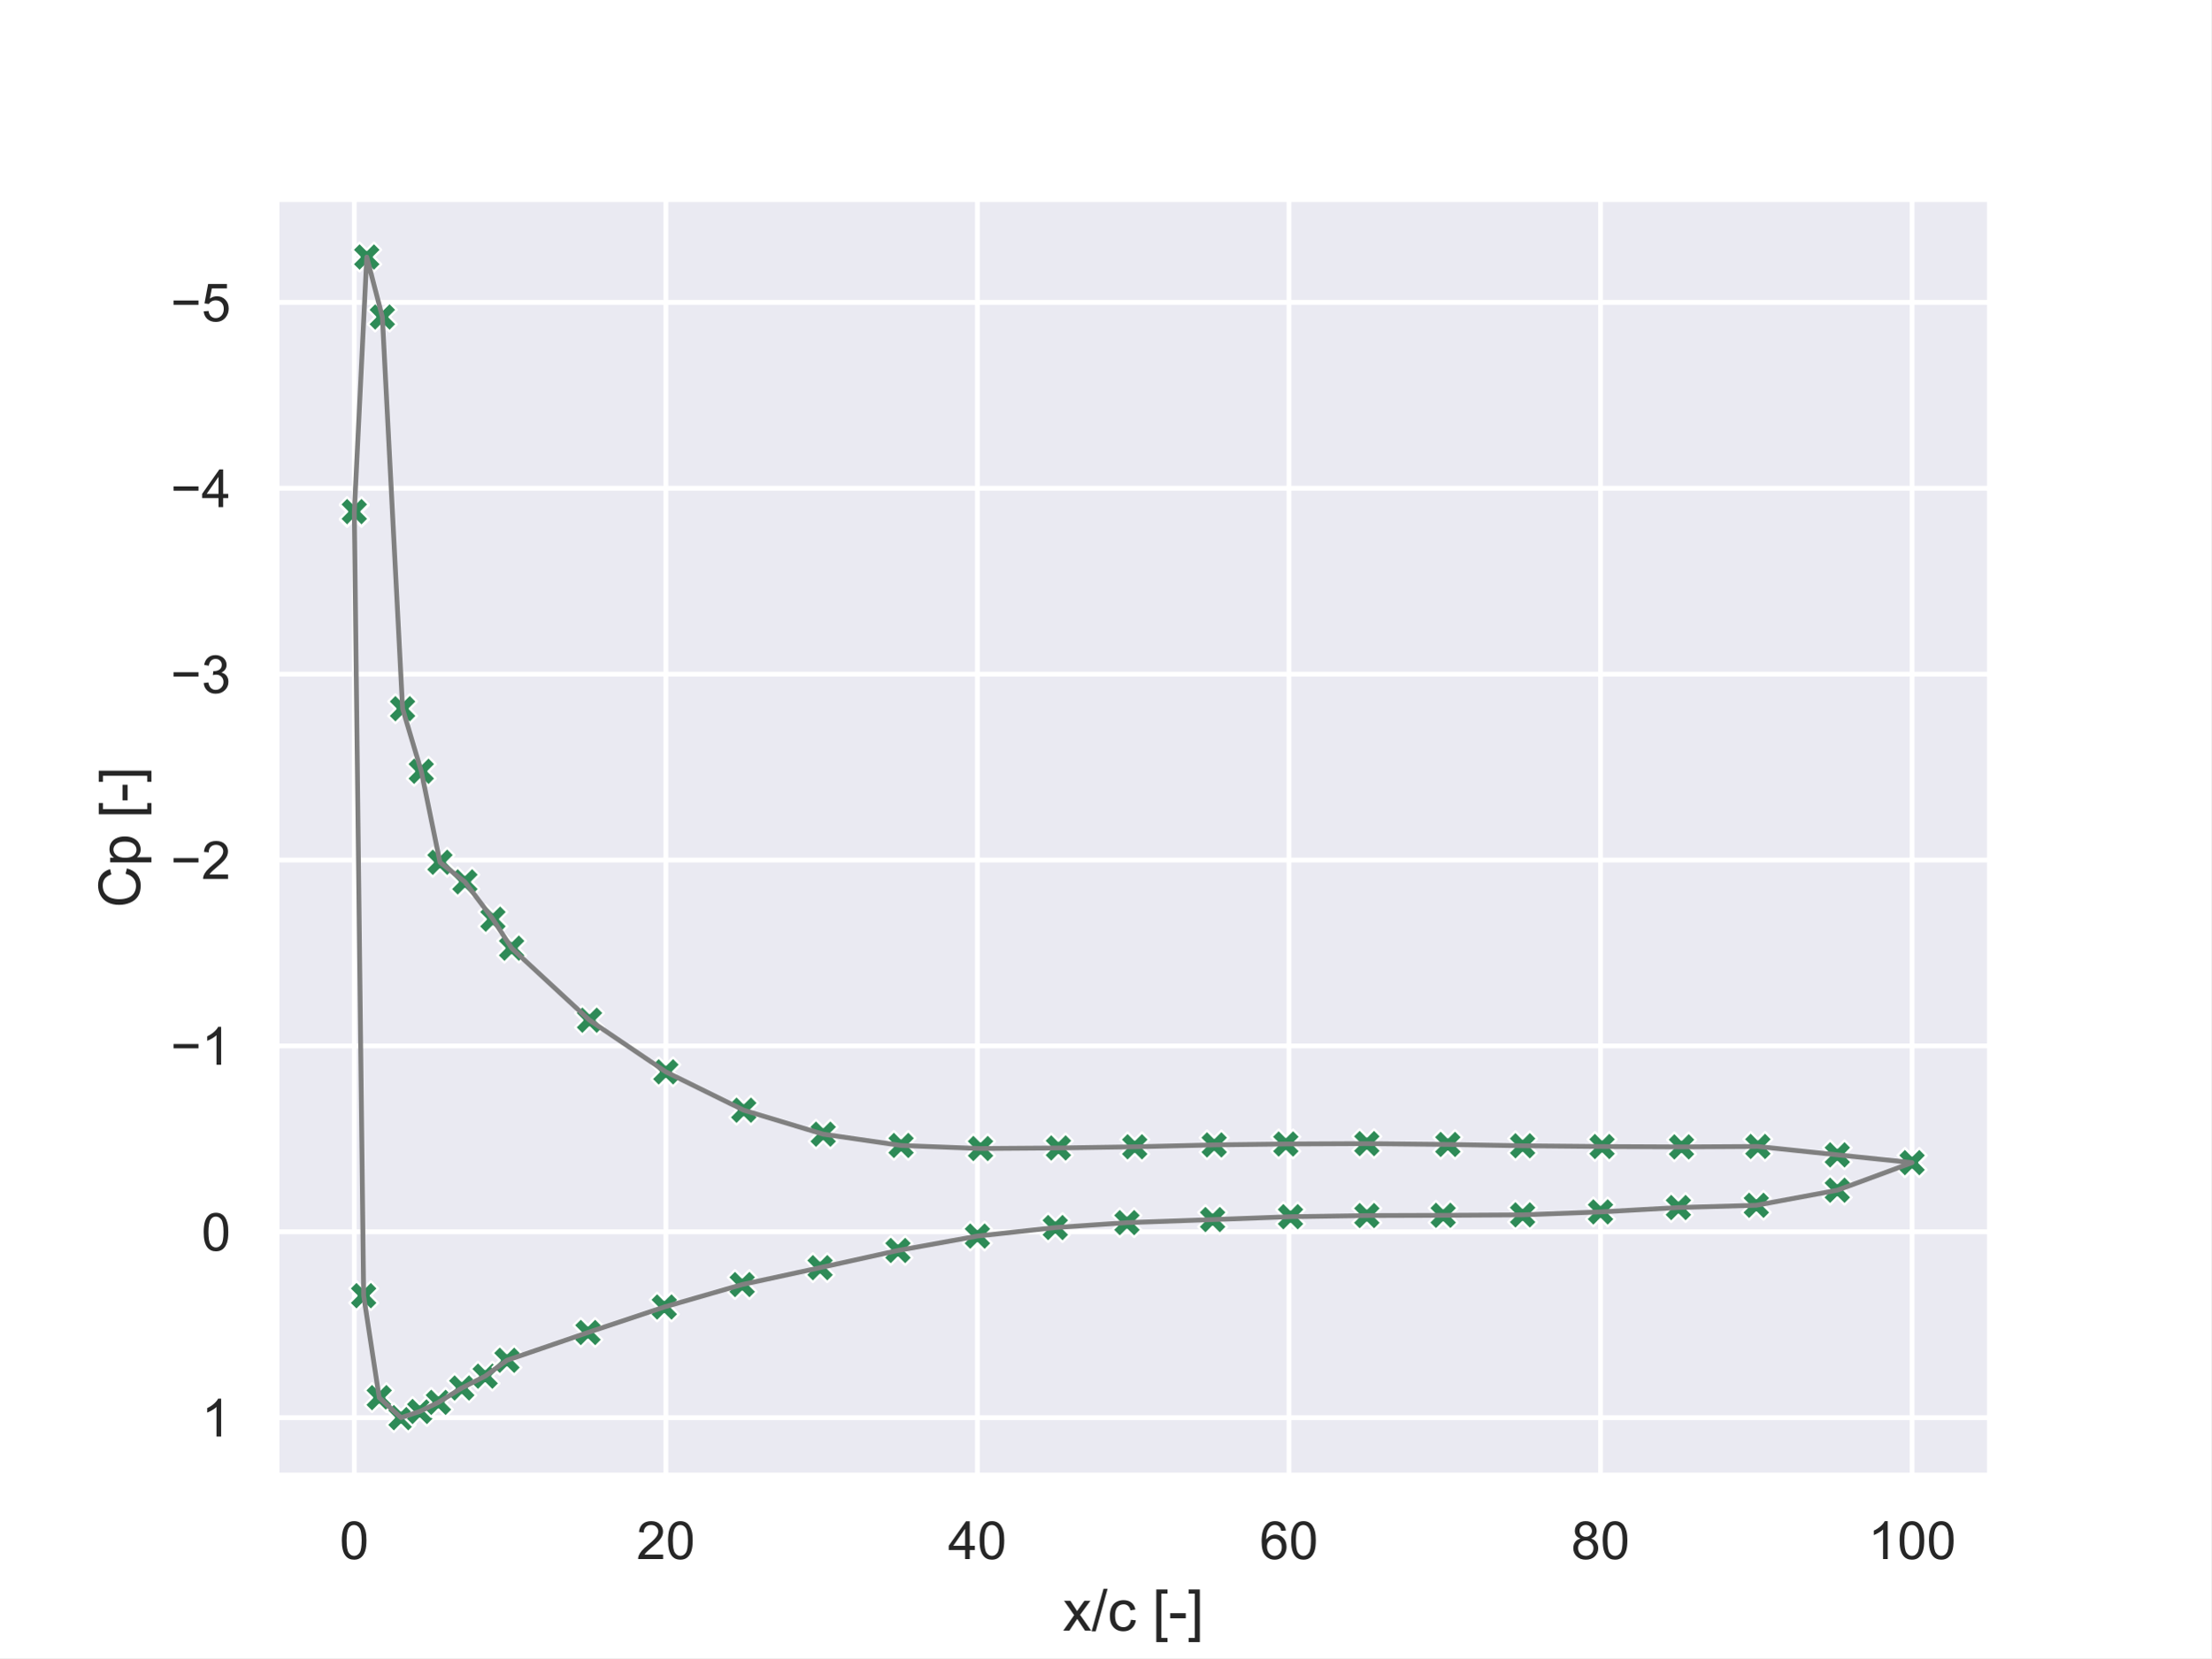
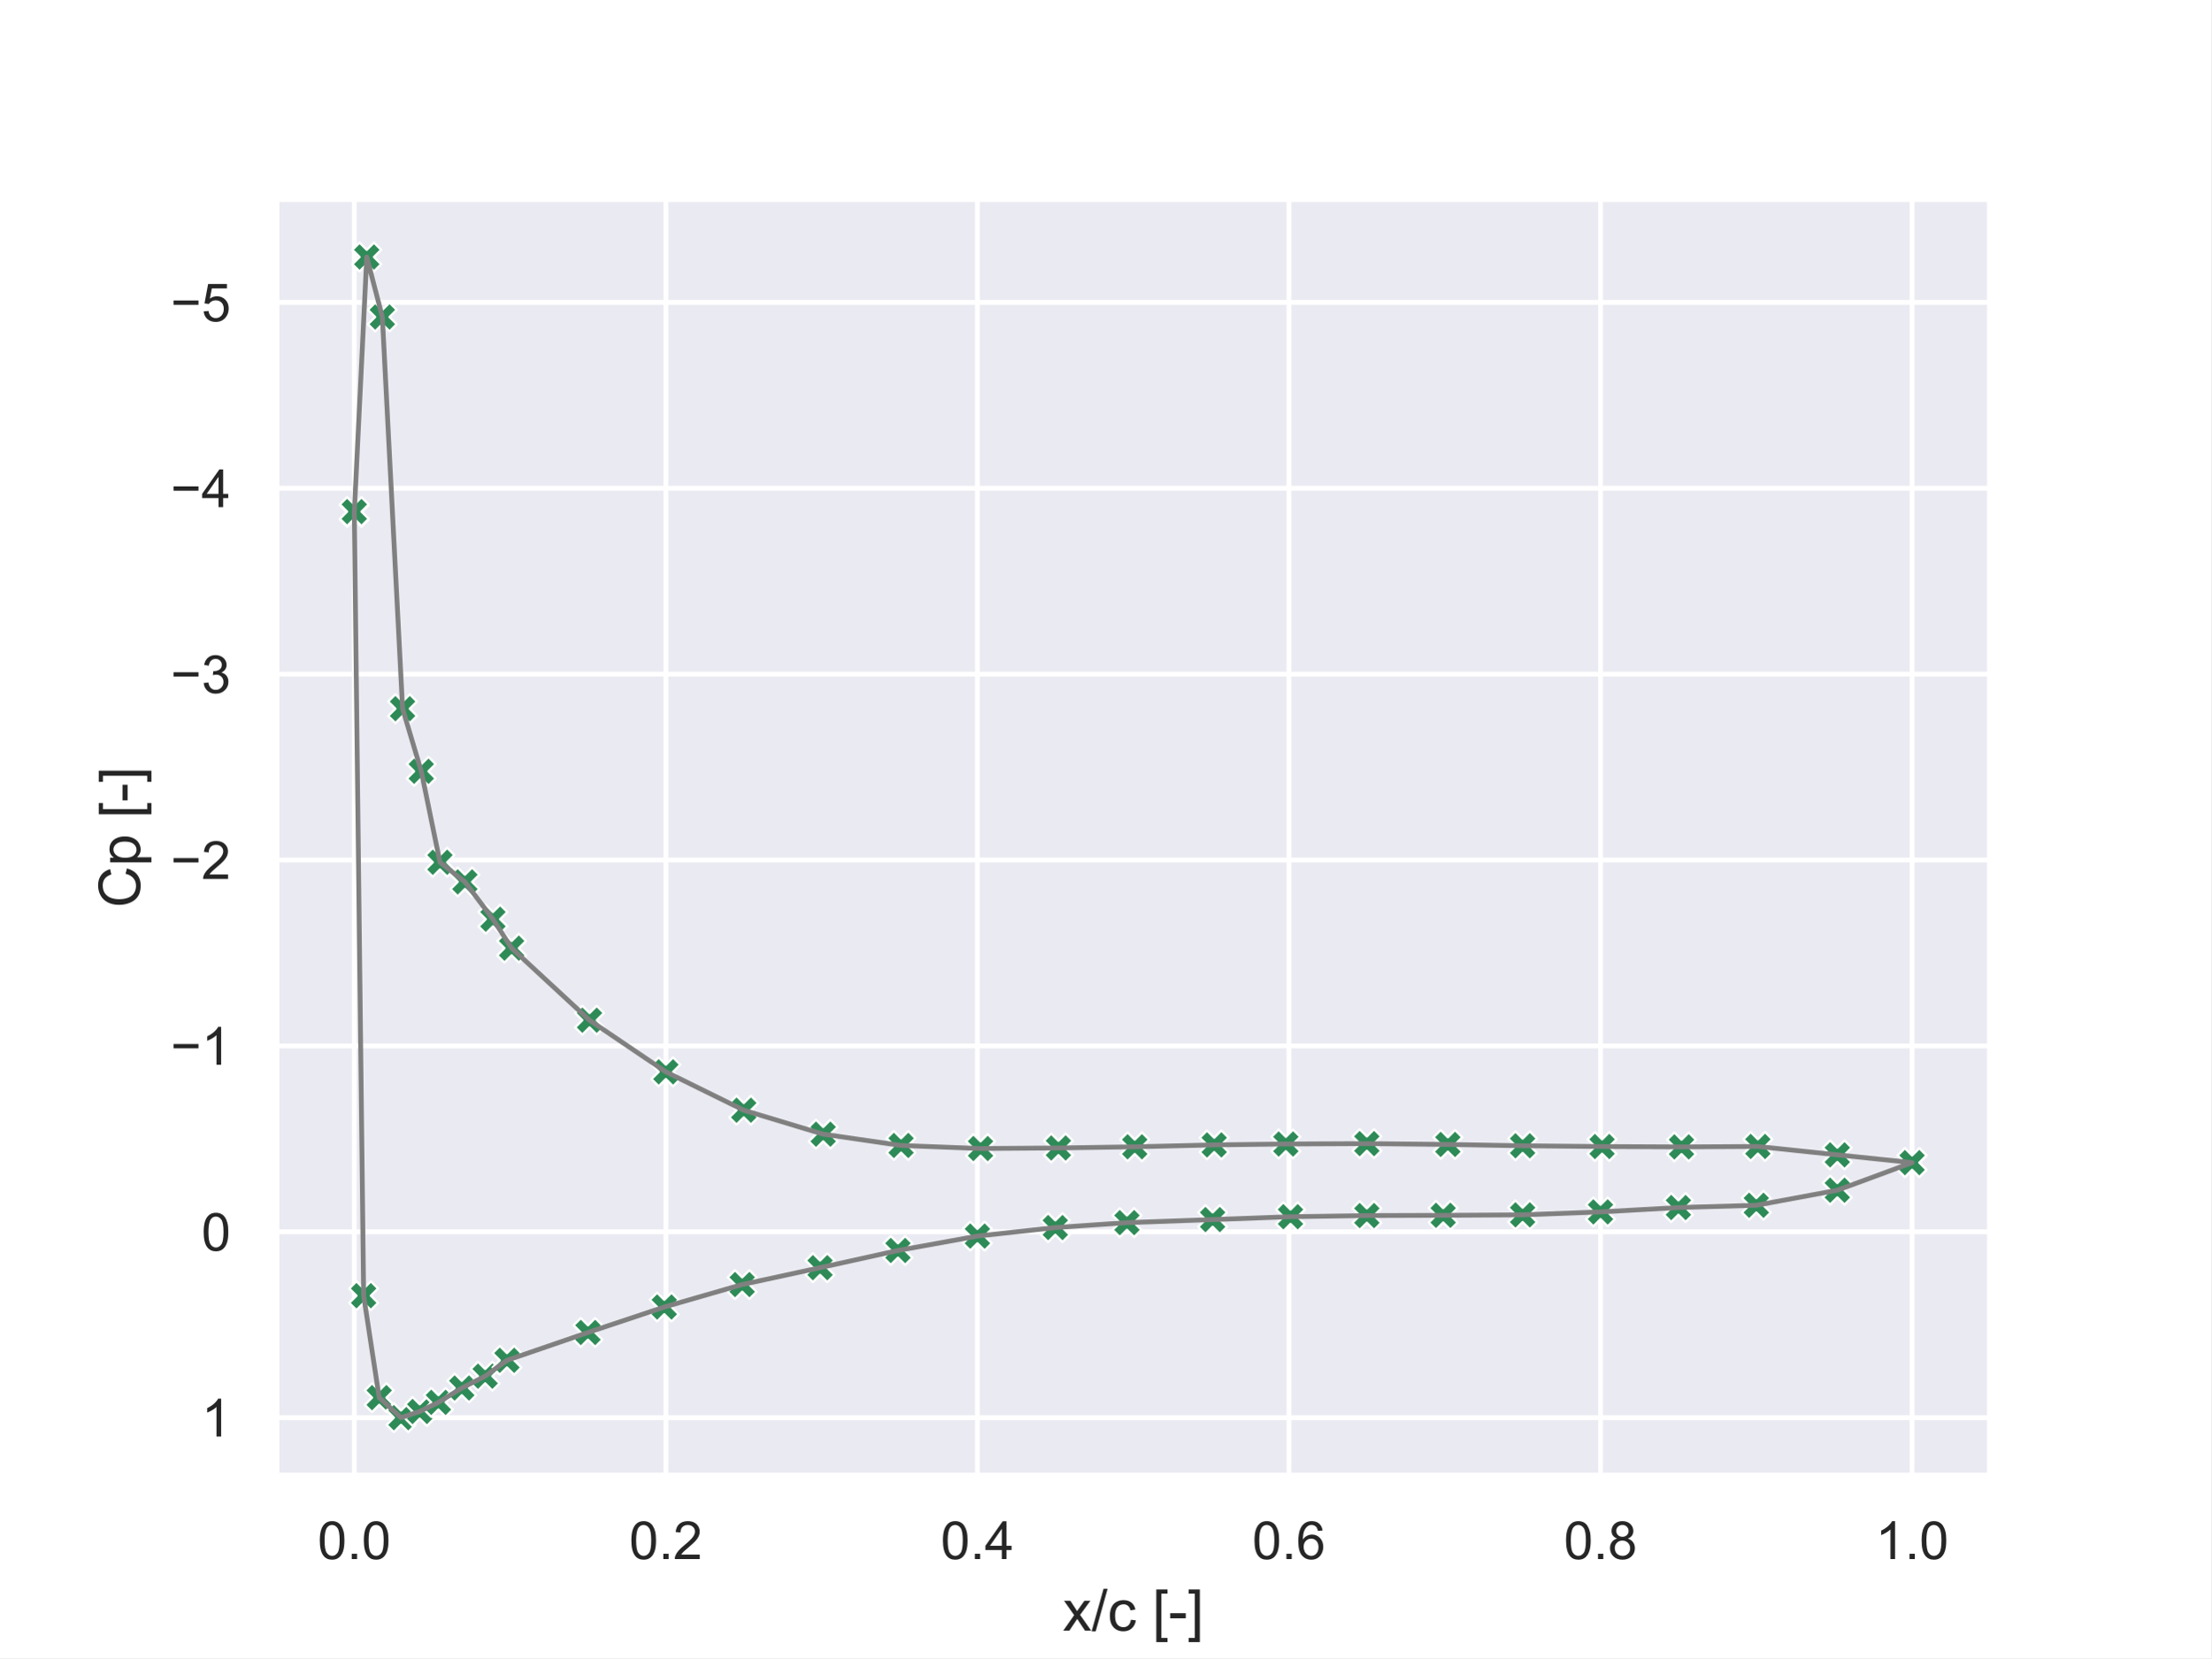
<svg xmlns="http://www.w3.org/2000/svg" xmlns:xlink="http://www.w3.org/1999/xlink" width="460.8pt" height="345.6pt" viewBox="0 0 460.8 345.6" version="1.1">
  <defs>
    <style type="text/css">*{stroke-linejoin: round; stroke-linecap: butt}</style>
  </defs>
  <g id="figure_1">
    <g id="patch_1">
      <path d="M 0 345.6  L 460.8 345.6  L 460.8 0  L 0 0  z " style="fill: #ffffff" />
    </g>
    <g id="axes_1">
      <g id="patch_2">
        <path d="M 57.6 307.584  L 414.72 307.584  L 414.72 41.472  L 57.6 41.472  z " style="fill: #eaeaf2" />
      </g>
      <g id="matplotlib.axis_1">
        <g id="xtick_1">
          <g id="line2d_1">
-             <path d="M 73.833 307.584  L 73.833 41.472  " clip-path="url(#pcd99481c34)" style="fill: none; stroke: #ffffff; stroke-linecap: round" />
+             <path d="M 73.833 307.584  L 73.833 41.472  " clip-path="url(#p435f7ef6eb)" style="fill: none; stroke: #ffffff; stroke-linecap: round" />
          </g>
          <g id="text_1">
-             <g style="fill: #262626" transform="translate(70.77421 324.9576) scale(0.11 -0.11)">
+             <g style="fill: #262626" transform="translate(66.18773 324.9576) scale(0.11 -0.11)">
              <defs>
                <path id="ArialMT-30" d="M 266 2259  Q 266 3072 433 3567  Q 600 4063 929 4331  Q 1259 4600 1759 4600  Q 2128 4600 2406 4451  Q 2684 4303 2865 4023  Q 3047 3744 3150 3342  Q 3253 2941 3253 2259  Q 3253 1453 3087 958  Q 2922 463 2592 192  Q 2263 -78 1759 -78  Q 1097 -78 719 397  Q 266 969 266 2259  z M 844 2259  Q 844 1131 1108 757  Q 1372 384 1759 384  Q 2147 384 2411 759  Q 2675 1134 2675 2259  Q 2675 3391 2411 3762  Q 2147 4134 1753 4134  Q 1366 4134 1134 3806  Q 844 3388 844 2259  z " transform="scale(0.015625)" />
-               </defs>
-               <use xlink:href="#ArialMT-30" />
+                 <path id="ArialMT-2e" d="M 581 0  L 581 641  L 1222 641  L 1222 0  L 581 0  z " transform="scale(0.015625)" />
+               </defs>
+               <use xlink:href="#ArialMT-30" />
+               <use xlink:href="#ArialMT-2e" x="55.615" />
+               <use xlink:href="#ArialMT-30" x="83.398" />
            </g>
          </g>
        </g>
        <g id="xtick_2">
          <g id="line2d_2">
-             <path d="M 138.764 307.584  L 138.764 41.472  " clip-path="url(#pcd99481c34)" style="fill: none; stroke: #ffffff; stroke-linecap: round" />
+             <path d="M 138.764 307.584  L 138.764 41.472  " clip-path="url(#p435f7ef6eb)" style="fill: none; stroke: #ffffff; stroke-linecap: round" />
          </g>
          <g id="text_2">
-             <g style="fill: #262626" transform="translate(132.6466 324.9576) scale(0.11 -0.11)">
+             <g style="fill: #262626" transform="translate(131.1186 324.9576) scale(0.11 -0.11)">
              <defs>
                <path id="ArialMT-32" d="M 3222 541  L 3222 0  L 194 0  Q 188 203 259 391  Q 375 700 629 1000  Q 884 1300 1366 1694  Q 2113 2306 2375 2664  Q 2638 3022 2638 3341  Q 2638 3675 2398 3904  Q 2159 4134 1775 4134  Q 1369 4134 1125 3890  Q 881 3647 878 3216  L 300 3275  Q 359 3922 746 4261  Q 1134 4600 1788 4600  Q 2447 4600 2831 4234  Q 3216 3869 3216 3328  Q 3216 3053 3103 2787  Q 2991 2522 2730 2228  Q 2469 1934 1863 1422  Q 1356 997 1212 845  Q 1069 694 975 541  L 3222 541  z " transform="scale(0.015625)" />
              </defs>
-               <use xlink:href="#ArialMT-32" />
-               <use xlink:href="#ArialMT-30" x="55.615" />
+               <use xlink:href="#ArialMT-30" />
+               <use xlink:href="#ArialMT-2e" x="55.615" />
+               <use xlink:href="#ArialMT-32" x="83.398" />
            </g>
          </g>
        </g>
        <g id="xtick_3">
          <g id="line2d_3">
-             <path d="M 203.695 307.584  L 203.695 41.472  " clip-path="url(#pcd99481c34)" style="fill: none; stroke: #ffffff; stroke-linecap: round" />
+             <path d="M 203.695 307.584  L 203.695 41.472  " clip-path="url(#p435f7ef6eb)" style="fill: none; stroke: #ffffff; stroke-linecap: round" />
          </g>
          <g id="text_3">
-             <g style="fill: #262626" transform="translate(197.5775 324.9576) scale(0.11 -0.11)">
+             <g style="fill: #262626" transform="translate(196.0495 324.9576) scale(0.11 -0.11)">
              <defs>
                <path id="ArialMT-34" d="M 2069 0  L 2069 1097  L 81 1097  L 81 1613  L 2172 4581  L 2631 4581  L 2631 1613  L 3250 1613  L 3250 1097  L 2631 1097  L 2631 0  L 2069 0  z M 2069 1613  L 2069 3678  L 634 1613  L 2069 1613  z " transform="scale(0.015625)" />
              </defs>
-               <use xlink:href="#ArialMT-34" />
-               <use xlink:href="#ArialMT-30" x="55.615" />
+               <use xlink:href="#ArialMT-30" />
+               <use xlink:href="#ArialMT-2e" x="55.615" />
+               <use xlink:href="#ArialMT-34" x="83.398" />
            </g>
          </g>
        </g>
        <g id="xtick_4">
          <g id="line2d_4">
-             <path d="M 268.625 307.584  L 268.625 41.472  " clip-path="url(#pcd99481c34)" style="fill: none; stroke: #ffffff; stroke-linecap: round" />
+             <path d="M 268.625 307.584  L 268.625 41.472  " clip-path="url(#p435f7ef6eb)" style="fill: none; stroke: #ffffff; stroke-linecap: round" />
          </g>
          <g id="text_4">
-             <g style="fill: #262626" transform="translate(262.5084 324.9576) scale(0.11 -0.11)">
+             <g style="fill: #262626" transform="translate(260.9805 324.9576) scale(0.11 -0.11)">
              <defs>
                <path id="ArialMT-36" d="M 3184 3459  L 2625 3416  Q 2550 3747 2413 3897  Q 2184 4138 1850 4138  Q 1581 4138 1378 3988  Q 1113 3794 959 3422  Q 806 3050 800 2363  Q 1003 2672 1297 2822  Q 1591 2972 1913 2972  Q 2475 2972 2870 2558  Q 3266 2144 3266 1488  Q 3266 1056 3080 686  Q 2894 316 2569 119  Q 2244 -78 1831 -78  Q 1128 -78 684 439  Q 241 956 241 2144  Q 241 3472 731 4075  Q 1159 4600 1884 4600  Q 2425 4600 2770 4297  Q 3116 3994 3184 3459  z M 888 1484  Q 888 1194 1011 928  Q 1134 663 1356 523  Q 1578 384 1822 384  Q 2178 384 2434 671  Q 2691 959 2691 1453  Q 2691 1928 2437 2201  Q 2184 2475 1800 2475  Q 1419 2475 1153 2201  Q 888 1928 888 1484  z " transform="scale(0.015625)" />
              </defs>
-               <use xlink:href="#ArialMT-36" />
-               <use xlink:href="#ArialMT-30" x="55.615" />
+               <use xlink:href="#ArialMT-30" />
+               <use xlink:href="#ArialMT-2e" x="55.615" />
+               <use xlink:href="#ArialMT-36" x="83.398" />
            </g>
          </g>
        </g>
        <g id="xtick_5">
          <g id="line2d_5">
-             <path d="M 333.556 307.584  L 333.556 41.472  " clip-path="url(#pcd99481c34)" style="fill: none; stroke: #ffffff; stroke-linecap: round" />
+             <path d="M 333.556 307.584  L 333.556 41.472  " clip-path="url(#p435f7ef6eb)" style="fill: none; stroke: #ffffff; stroke-linecap: round" />
          </g>
          <g id="text_5">
-             <g style="fill: #262626" transform="translate(327.4393 324.9576) scale(0.11 -0.11)">
+             <g style="fill: #262626" transform="translate(325.9114 324.9576) scale(0.11 -0.11)">
              <defs>
                <path id="ArialMT-38" d="M 1131 2484  Q 781 2613 612 2850  Q 444 3088 444 3419  Q 444 3919 803 4259  Q 1163 4600 1759 4600  Q 2359 4600 2725 4251  Q 3091 3903 3091 3403  Q 3091 3084 2923 2848  Q 2756 2613 2416 2484  Q 2838 2347 3058 2040  Q 3278 1734 3278 1309  Q 3278 722 2862 322  Q 2447 -78 1769 -78  Q 1091 -78 675 323  Q 259 725 259 1325  Q 259 1772 486 2073  Q 713 2375 1131 2484  z M 1019 3438  Q 1019 3113 1228 2906  Q 1438 2700 1772 2700  Q 2097 2700 2305 2904  Q 2513 3109 2513 3406  Q 2513 3716 2298 3927  Q 2084 4138 1766 4138  Q 1444 4138 1231 3931  Q 1019 3725 1019 3438  z M 838 1322  Q 838 1081 952 856  Q 1066 631 1291 507  Q 1516 384 1775 384  Q 2178 384 2440 643  Q 2703 903 2703 1303  Q 2703 1709 2433 1975  Q 2163 2241 1756 2241  Q 1359 2241 1098 1978  Q 838 1716 838 1322  z " transform="scale(0.015625)" />
              </defs>
-               <use xlink:href="#ArialMT-38" />
-               <use xlink:href="#ArialMT-30" x="55.615" />
+               <use xlink:href="#ArialMT-30" />
+               <use xlink:href="#ArialMT-2e" x="55.615" />
+               <use xlink:href="#ArialMT-38" x="83.398" />
            </g>
          </g>
        </g>
        <g id="xtick_6">
          <g id="line2d_6">
-             <path d="M 398.487 307.584  L 398.487 41.472  " clip-path="url(#pcd99481c34)" style="fill: none; stroke: #ffffff; stroke-linecap: round" />
+             <path d="M 398.487 307.584  L 398.487 41.472  " clip-path="url(#p435f7ef6eb)" style="fill: none; stroke: #ffffff; stroke-linecap: round" />
          </g>
          <g id="text_6">
-             <g style="fill: #262626" transform="translate(389.3117 324.9576) scale(0.11 -0.11)">
+             <g style="fill: #262626" transform="translate(390.8423 324.9576) scale(0.11 -0.11)">
              <defs>
                <path id="ArialMT-31" d="M 2384 0  L 1822 0  L 1822 3584  Q 1619 3391 1289 3197  Q 959 3003 697 2906  L 697 3450  Q 1169 3672 1522 3987  Q 1875 4303 2022 4600  L 2384 4600  L 2384 0  z " transform="scale(0.015625)" />
              </defs>
              <use xlink:href="#ArialMT-31" />
-               <use xlink:href="#ArialMT-30" x="55.615" />
-               <use xlink:href="#ArialMT-30" x="111.23" />
+               <use xlink:href="#ArialMT-2e" x="55.615" />
+               <use xlink:href="#ArialMT-30" x="83.398" />
            </g>
          </g>
        </g>
        <g id="text_7">
          <g style="fill: #262626" transform="translate(221.4947 339.8795) scale(0.12 -0.12)">
            <defs>
              <path id="ArialMT-78" d="M 47 0  L 1259 1725  L 138 3319  L 841 3319  L 1350 2541  Q 1494 2319 1581 2169  Q 1719 2375 1834 2534  L 2394 3319  L 3066 3319  L 1919 1756  L 3153 0  L 2463 0  L 1781 1031  L 1600 1309  L 728 0  L 47 0  z " transform="scale(0.015625)" />
              <path id="ArialMT-2f" d="M 0 -78  L 1328 4659  L 1778 4659  L 453 -78  L 0 -78  z " transform="scale(0.015625)" />
              <path id="ArialMT-63" d="M 2588 1216  L 3141 1144  Q 3050 572 2676 248  Q 2303 -75 1759 -75  Q 1078 -75 664 370  Q 250 816 250 1647  Q 250 2184 428 2587  Q 606 2991 970 3192  Q 1334 3394 1763 3394  Q 2303 3394 2647 3120  Q 2991 2847 3088 2344  L 2541 2259  Q 2463 2594 2264 2762  Q 2066 2931 1784 2931  Q 1359 2931 1093 2626  Q 828 2322 828 1663  Q 828 994 1084 691  Q 1341 388 1753 388  Q 2084 388 2306 591  Q 2528 794 2588 1216  z " transform="scale(0.015625)" />
              <path id="ArialMT-20" transform="scale(0.015625)" />
              <path id="ArialMT-5b" d="M 434 -1272  L 434 4581  L 1675 4581  L 1675 4116  L 997 4116  L 997 -806  L 1675 -806  L 1675 -1272  L 434 -1272  z " transform="scale(0.015625)" />
              <path id="ArialMT-2d" d="M 203 1375  L 203 1941  L 1931 1941  L 1931 1375  L 203 1375  z " transform="scale(0.015625)" />
              <path id="ArialMT-5d" d="M 1363 -1272  L 122 -1272  L 122 -806  L 800 -806  L 800 4116  L 122 4116  L 122 4581  L 1363 4581  L 1363 -1272  z " transform="scale(0.015625)" />
            </defs>
            <use xlink:href="#ArialMT-78" />
            <use xlink:href="#ArialMT-2f" x="50" />
            <use xlink:href="#ArialMT-63" x="77.783" />
            <use xlink:href="#ArialMT-20" x="127.783" />
            <use xlink:href="#ArialMT-5b" x="155.566" />
            <use xlink:href="#ArialMT-2d" x="183.35" />
            <use xlink:href="#ArialMT-5d" x="216.65" />
          </g>
        </g>
      </g>
      <g id="matplotlib.axis_2">
        <g id="ytick_1">
          <g id="line2d_7">
-             <path d="M 57.6 63.024  L 414.72 63.024  " clip-path="url(#pcd99481c34)" style="fill: none; stroke: #ffffff; stroke-linecap: round" />
+             <path d="M 57.6 63.024  L 414.72 63.024  " clip-path="url(#p435f7ef6eb)" style="fill: none; stroke: #ffffff; stroke-linecap: round" />
          </g>
          <g id="text_8">
            <g style="fill: #262626" transform="translate(35.55828 66.96066) scale(0.11 -0.11)">
              <defs>
                <path id="ArialMT-2212" d="M 3381 1997  L 356 1997  L 356 2522  L 3381 2522  L 3381 1997  z " transform="scale(0.015625)" />
                <path id="ArialMT-35" d="M 266 1200  L 856 1250  Q 922 819 1161 601  Q 1400 384 1738 384  Q 2144 384 2425 690  Q 2706 997 2706 1503  Q 2706 1984 2436 2262  Q 2166 2541 1728 2541  Q 1456 2541 1237 2417  Q 1019 2294 894 2097  L 366 2166  L 809 4519  L 3088 4519  L 3088 3981  L 1259 3981  L 1013 2750  Q 1425 3038 1878 3038  Q 2478 3038 2890 2622  Q 3303 2206 3303 1553  Q 3303 931 2941 478  Q 2500 -78 1738 -78  Q 1113 -78 717 272  Q 322 622 266 1200  z " transform="scale(0.015625)" />
              </defs>
              <use xlink:href="#ArialMT-2212" />
              <use xlink:href="#ArialMT-35" x="58.398" />
            </g>
          </g>
        </g>
        <g id="ytick_2">
          <g id="line2d_8">
-             <path d="M 57.6 101.768  L 414.72 101.768  " clip-path="url(#pcd99481c34)" style="fill: none; stroke: #ffffff; stroke-linecap: round" />
+             <path d="M 57.6 101.768  L 414.72 101.768  " clip-path="url(#p435f7ef6eb)" style="fill: none; stroke: #ffffff; stroke-linecap: round" />
          </g>
          <g id="text_9">
            <g style="fill: #262626" transform="translate(35.55828 105.7047) scale(0.11 -0.11)">
              <use xlink:href="#ArialMT-2212" />
              <use xlink:href="#ArialMT-34" x="58.398" />
            </g>
          </g>
        </g>
        <g id="ytick_3">
          <g id="line2d_9">
-             <path d="M 57.6 140.512  L 414.72 140.512  " clip-path="url(#pcd99481c34)" style="fill: none; stroke: #ffffff; stroke-linecap: round" />
+             <path d="M 57.6 140.512  L 414.72 140.512  " clip-path="url(#p435f7ef6eb)" style="fill: none; stroke: #ffffff; stroke-linecap: round" />
          </g>
          <g id="text_10">
            <g style="fill: #262626" transform="translate(35.55828 144.4487) scale(0.11 -0.11)">
              <defs>
                <path id="ArialMT-33" d="M 269 1209  L 831 1284  Q 928 806 1161 595  Q 1394 384 1728 384  Q 2125 384 2398 659  Q 2672 934 2672 1341  Q 2672 1728 2419 1979  Q 2166 2231 1775 2231  Q 1616 2231 1378 2169  L 1441 2663  Q 1497 2656 1531 2656  Q 1891 2656 2178 2843  Q 2466 3031 2466 3422  Q 2466 3731 2256 3934  Q 2047 4138 1716 4138  Q 1388 4138 1169 3931  Q 950 3725 888 3313  L 325 3413  Q 428 3978 793 4289  Q 1159 4600 1703 4600  Q 2078 4600 2393 4439  Q 2709 4278 2876 4000  Q 3044 3722 3044 3409  Q 3044 3113 2884 2869  Q 2725 2625 2413 2481  Q 2819 2388 3044 2092  Q 3269 1797 3269 1353  Q 3269 753 2831 336  Q 2394 -81 1725 -81  Q 1122 -81 723 278  Q 325 638 269 1209  z " transform="scale(0.015625)" />
              </defs>
              <use xlink:href="#ArialMT-2212" />
              <use xlink:href="#ArialMT-33" x="58.398" />
            </g>
          </g>
        </g>
        <g id="ytick_4">
          <g id="line2d_10">
-             <path d="M 57.6 179.256  L 414.72 179.256  " clip-path="url(#pcd99481c34)" style="fill: none; stroke: #ffffff; stroke-linecap: round" />
+             <path d="M 57.6 179.256  L 414.72 179.256  " clip-path="url(#p435f7ef6eb)" style="fill: none; stroke: #ffffff; stroke-linecap: round" />
          </g>
          <g id="text_11">
            <g style="fill: #262626" transform="translate(35.55828 183.1927) scale(0.11 -0.11)">
              <use xlink:href="#ArialMT-2212" />
              <use xlink:href="#ArialMT-32" x="58.398" />
            </g>
          </g>
        </g>
        <g id="ytick_5">
          <g id="line2d_11">
-             <path d="M 57.6 218  L 414.72 218  " clip-path="url(#pcd99481c34)" style="fill: none; stroke: #ffffff; stroke-linecap: round" />
+             <path d="M 57.6 218  L 414.72 218  " clip-path="url(#p435f7ef6eb)" style="fill: none; stroke: #ffffff; stroke-linecap: round" />
          </g>
          <g id="text_12">
            <g style="fill: #262626" transform="translate(35.55828 221.9368) scale(0.11 -0.11)">
              <use xlink:href="#ArialMT-2212" />
              <use xlink:href="#ArialMT-31" x="58.398" />
            </g>
          </g>
        </g>
        <g id="ytick_6">
          <g id="line2d_12">
-             <path d="M 57.6 256.744  L 414.72 256.744  " clip-path="url(#pcd99481c34)" style="fill: none; stroke: #ffffff; stroke-linecap: round" />
+             <path d="M 57.6 256.744  L 414.72 256.744  " clip-path="url(#p435f7ef6eb)" style="fill: none; stroke: #ffffff; stroke-linecap: round" />
          </g>
          <g id="text_13">
            <g style="fill: #262626" transform="translate(41.98297 260.6808) scale(0.11 -0.11)">
              <use xlink:href="#ArialMT-30" />
            </g>
          </g>
        </g>
        <g id="ytick_7">
          <g id="line2d_13">
-             <path d="M 57.6 295.488  L 414.72 295.488  " clip-path="url(#pcd99481c34)" style="fill: none; stroke: #ffffff; stroke-linecap: round" />
+             <path d="M 57.6 295.488  L 414.72 295.488  " clip-path="url(#p435f7ef6eb)" style="fill: none; stroke: #ffffff; stroke-linecap: round" />
          </g>
          <g id="text_14">
            <g style="fill: #262626" transform="translate(41.98297 299.4248) scale(0.11 -0.11)">
              <use xlink:href="#ArialMT-31" />
            </g>
          </g>
        </g>
        <g id="text_15">
          <g style="fill: #262626" transform="translate(29.17328 189.1961) rotate(-90) scale(0.12 -0.12)">
            <defs>
              <path id="ArialMT-43" d="M 3763 1606  L 4369 1453  Q 4178 706 3683 314  Q 3188 -78 2472 -78  Q 1731 -78 1267 223  Q 803 525 561 1097  Q 319 1669 319 2325  Q 319 3041 592 3573  Q 866 4106 1370 4382  Q 1875 4659 2481 4659  Q 3169 4659 3637 4309  Q 4106 3959 4291 3325  L 3694 3184  Q 3534 3684 3231 3912  Q 2928 4141 2469 4141  Q 1941 4141 1586 3887  Q 1231 3634 1087 3207  Q 944 2781 944 2328  Q 944 1744 1114 1308  Q 1284 872 1643 656  Q 2003 441 2422 441  Q 2931 441 3284 734  Q 3638 1028 3763 1606  z " transform="scale(0.015625)" />
              <path id="ArialMT-70" d="M 422 -1272  L 422 3319  L 934 3319  L 934 2888  Q 1116 3141 1344 3267  Q 1572 3394 1897 3394  Q 2322 3394 2647 3175  Q 2972 2956 3137 2557  Q 3303 2159 3303 1684  Q 3303 1175 3120 767  Q 2938 359 2589 142  Q 2241 -75 1856 -75  Q 1575 -75 1351 44  Q 1128 163 984 344  L 984 -1272  L 422 -1272  z M 931 1641  Q 931 1000 1190 694  Q 1450 388 1819 388  Q 2194 388 2461 705  Q 2728 1022 2728 1688  Q 2728 2322 2467 2637  Q 2206 2953 1844 2953  Q 1484 2953 1207 2617  Q 931 2281 931 1641  z " transform="scale(0.015625)" />
            </defs>
            <use xlink:href="#ArialMT-43" />
            <use xlink:href="#ArialMT-70" x="72.217" />
            <use xlink:href="#ArialMT-20" x="127.832" />
            <use xlink:href="#ArialMT-5b" x="155.615" />
            <use xlink:href="#ArialMT-2d" x="183.398" />
            <use xlink:href="#ArialMT-5d" x="216.699" />
          </g>
        </g>
      </g>
      <g id="PathCollection_1">
        <defs>
-           <path id="mac07afcd53" d="M -1.5 3  L 0 1.5  L 1.5 3  L 3 1.5  L 1.5 0  L 3 -1.5  L 1.5 -3  L 0 -1.5  L -1.5 -3  L -3 -1.5  L -1.5 0  L -3 1.5  z " style="stroke: #ffffff; stroke-width: 0.48" />
+           <path id="m68c830bd65" d="M -1.5 3  L 0 1.5  L 1.5 3  L 3 1.5  L 1.5 0  L 3 -1.5  L 1.5 -3  L 0 -1.5  L -1.5 -3  L -3 -1.5  L -1.5 0  L -3 1.5  z " style="stroke: #ffffff; stroke-width: 0.48" />
        </defs>
-         <g clip-path="url(#pcd99481c34)">
-           <use xlink:href="#mac07afcd53" x="398.487" y="242.328" style="fill: #2e8b57; stroke: #ffffff; stroke-width: 0.48" />
-           <use xlink:href="#mac07afcd53" x="382.904" y="240.708" style="fill: #2e8b57; stroke: #ffffff; stroke-width: 0.48" />
-           <use xlink:href="#mac07afcd53" x="366.346" y="238.96" style="fill: #2e8b57; stroke: #ffffff; stroke-width: 0.48" />
-           <use xlink:href="#mac07afcd53" x="350.438" y="239.052" style="fill: #2e8b57; stroke: #ffffff; stroke-width: 0.48" />
-           <use xlink:href="#mac07afcd53" x="333.881" y="238.976" style="fill: #2e8b57; stroke: #ffffff; stroke-width: 0.48" />
-           <use xlink:href="#mac07afcd53" x="317.324" y="238.819" style="fill: #2e8b57; stroke: #ffffff; stroke-width: 0.48" />
-           <use xlink:href="#mac07afcd53" x="301.74" y="238.543" style="fill: #2e8b57; stroke: #ffffff; stroke-width: 0.48" />
-           <use xlink:href="#mac07afcd53" x="284.858" y="238.367" style="fill: #2e8b57; stroke: #ffffff; stroke-width: 0.48" />
-           <use xlink:href="#mac07afcd53" x="267.976" y="238.447" style="fill: #2e8b57; stroke: #ffffff; stroke-width: 0.48" />
-           <use xlink:href="#mac07afcd53" x="253.042" y="238.636" style="fill: #2e8b57; stroke: #ffffff; stroke-width: 0.48" />
-           <use xlink:href="#mac07afcd53" x="236.485" y="239.031" style="fill: #2e8b57; stroke: #ffffff; stroke-width: 0.48" />
-           <use xlink:href="#mac07afcd53" x="220.577" y="239.273" style="fill: #2e8b57; stroke: #ffffff; stroke-width: 0.48" />
-           <use xlink:href="#mac07afcd53" x="204.344" y="239.39" style="fill: #2e8b57; stroke: #ffffff; stroke-width: 0.48" />
-           <use xlink:href="#mac07afcd53" x="187.786" y="238.755" style="fill: #2e8b57; stroke: #ffffff; stroke-width: 0.48" />
-           <use xlink:href="#mac07afcd53" x="171.554" y="236.398" style="fill: #2e8b57; stroke: #ffffff; stroke-width: 0.48" />
-           <use xlink:href="#mac07afcd53" x="154.996" y="231.402" style="fill: #2e8b57; stroke: #ffffff; stroke-width: 0.48" />
-           <use xlink:href="#mac07afcd53" x="138.764" y="223.41" style="fill: #2e8b57; stroke: #ffffff; stroke-width: 0.48" />
-           <use xlink:href="#mac07afcd53" x="122.856" y="212.645" style="fill: #2e8b57; stroke: #ffffff; stroke-width: 0.48" />
-           <use xlink:href="#mac07afcd53" x="106.623" y="197.628" style="fill: #2e8b57; stroke: #ffffff; stroke-width: 0.48" />
-           <use xlink:href="#mac07afcd53" x="102.727" y="191.59" style="fill: #2e8b57; stroke: #ffffff; stroke-width: 0.48" />
-           <use xlink:href="#mac07afcd53" x="96.883" y="183.812" style="fill: #2e8b57; stroke: #ffffff; stroke-width: 0.48" />
-           <use xlink:href="#mac07afcd53" x="91.689" y="179.726" style="fill: #2e8b57; stroke: #ffffff; stroke-width: 0.48" />
-           <use xlink:href="#mac07afcd53" x="87.793" y="160.763" style="fill: #2e8b57; stroke: #ffffff; stroke-width: 0.48" />
-           <use xlink:href="#mac07afcd53" x="83.897" y="147.717" style="fill: #2e8b57; stroke: #ffffff; stroke-width: 0.48" />
-           <use xlink:href="#mac07afcd53" x="79.677" y="66.07" style="fill: #2e8b57; stroke: #ffffff; stroke-width: 0.48" />
-           <use xlink:href="#mac07afcd53" x="76.43" y="53.568" style="fill: #2e8b57; stroke: #ffffff; stroke-width: 0.48" />
-           <use xlink:href="#mac07afcd53" x="73.833" y="106.791" style="fill: #2e8b57; stroke: #ffffff; stroke-width: 0.48" />
-           <use xlink:href="#mac07afcd53" x="73.833" y="106.633" style="fill: #2e8b57; stroke: #ffffff; stroke-width: 0.48" />
-           <use xlink:href="#mac07afcd53" x="75.781" y="270.066" style="fill: #2e8b57; stroke: #ffffff; stroke-width: 0.48" />
-           <use xlink:href="#mac07afcd53" x="79.027" y="291.313" style="fill: #2e8b57; stroke: #ffffff; stroke-width: 0.48" />
-           <use xlink:href="#mac07afcd53" x="83.572" y="295.488" style="fill: #2e8b57; stroke: #ffffff; stroke-width: 0.48" />
-           <use xlink:href="#mac07afcd53" x="87.468" y="294.196" style="fill: #2e8b57; stroke: #ffffff; stroke-width: 0.48" />
-           <use xlink:href="#mac07afcd53" x="91.364" y="292.297" style="fill: #2e8b57; stroke: #ffffff; stroke-width: 0.48" />
-           <use xlink:href="#mac07afcd53" x="96.234" y="289.307" style="fill: #2e8b57; stroke: #ffffff; stroke-width: 0.48" />
-           <use xlink:href="#mac07afcd53" x="101.104" y="286.837" style="fill: #2e8b57; stroke: #ffffff; stroke-width: 0.48" />
-           <use xlink:href="#mac07afcd53" x="105.649" y="283.53" style="fill: #2e8b57; stroke: #ffffff; stroke-width: 0.48" />
-           <use xlink:href="#mac07afcd53" x="122.531" y="277.734" style="fill: #2e8b57; stroke: #ffffff; stroke-width: 0.48" />
-           <use xlink:href="#mac07afcd53" x="138.439" y="272.425" style="fill: #2e8b57; stroke: #ffffff; stroke-width: 0.48" />
-           <use xlink:href="#mac07afcd53" x="154.672" y="267.743" style="fill: #2e8b57; stroke: #ffffff; stroke-width: 0.48" />
-           <use xlink:href="#mac07afcd53" x="170.904" y="264.228" style="fill: #2e8b57; stroke: #ffffff; stroke-width: 0.48" />
-           <use xlink:href="#mac07afcd53" x="187.137" y="260.64" style="fill: #2e8b57; stroke: #ffffff; stroke-width: 0.48" />
-           <use xlink:href="#mac07afcd53" x="203.695" y="257.64" style="fill: #2e8b57; stroke: #ffffff; stroke-width: 0.48" />
-           <use xlink:href="#mac07afcd53" x="219.927" y="255.865" style="fill: #2e8b57; stroke: #ffffff; stroke-width: 0.48" />
-           <use xlink:href="#mac07afcd53" x="234.861" y="254.836" style="fill: #2e8b57; stroke: #ffffff; stroke-width: 0.48" />
-           <use xlink:href="#mac07afcd53" x="252.717" y="254.204" style="fill: #2e8b57; stroke: #ffffff; stroke-width: 0.48" />
-           <use xlink:href="#mac07afcd53" x="268.95" y="253.601" style="fill: #2e8b57; stroke: #ffffff; stroke-width: 0.48" />
-           <use xlink:href="#mac07afcd53" x="284.858" y="253.365" style="fill: #2e8b57; stroke: #ffffff; stroke-width: 0.48" />
-           <use xlink:href="#mac07afcd53" x="300.766" y="253.313" style="fill: #2e8b57; stroke: #ffffff; stroke-width: 0.48" />
-           <use xlink:href="#mac07afcd53" x="317.324" y="253.216" style="fill: #2e8b57; stroke: #ffffff; stroke-width: 0.48" />
-           <use xlink:href="#mac07afcd53" x="333.556" y="252.605" style="fill: #2e8b57; stroke: #ffffff; stroke-width: 0.48" />
-           <use xlink:href="#mac07afcd53" x="349.789" y="251.692" style="fill: #2e8b57; stroke: #ffffff; stroke-width: 0.48" />
-           <use xlink:href="#mac07afcd53" x="366.022" y="251.223" style="fill: #2e8b57; stroke: #ffffff; stroke-width: 0.48" />
-           <use xlink:href="#mac07afcd53" x="382.904" y="248.08" style="fill: #2e8b57; stroke: #ffffff; stroke-width: 0.48" />
-           <use xlink:href="#mac07afcd53" x="398.487" y="242.328" style="fill: #2e8b57; stroke: #ffffff; stroke-width: 0.48" />
+         <g clip-path="url(#p435f7ef6eb)">
+           <use xlink:href="#m68c830bd65" x="398.487" y="242.328" style="fill: #2e8b57; stroke: #ffffff; stroke-width: 0.48" />
+           <use xlink:href="#m68c830bd65" x="382.904" y="240.708" style="fill: #2e8b57; stroke: #ffffff; stroke-width: 0.48" />
+           <use xlink:href="#m68c830bd65" x="366.346" y="238.96" style="fill: #2e8b57; stroke: #ffffff; stroke-width: 0.48" />
+           <use xlink:href="#m68c830bd65" x="350.438" y="239.052" style="fill: #2e8b57; stroke: #ffffff; stroke-width: 0.48" />
+           <use xlink:href="#m68c830bd65" x="333.881" y="238.976" style="fill: #2e8b57; stroke: #ffffff; stroke-width: 0.48" />
+           <use xlink:href="#m68c830bd65" x="317.324" y="238.819" style="fill: #2e8b57; stroke: #ffffff; stroke-width: 0.48" />
+           <use xlink:href="#m68c830bd65" x="301.74" y="238.543" style="fill: #2e8b57; stroke: #ffffff; stroke-width: 0.48" />
+           <use xlink:href="#m68c830bd65" x="284.858" y="238.367" style="fill: #2e8b57; stroke: #ffffff; stroke-width: 0.48" />
+           <use xlink:href="#m68c830bd65" x="267.976" y="238.447" style="fill: #2e8b57; stroke: #ffffff; stroke-width: 0.48" />
+           <use xlink:href="#m68c830bd65" x="253.042" y="238.636" style="fill: #2e8b57; stroke: #ffffff; stroke-width: 0.48" />
+           <use xlink:href="#m68c830bd65" x="236.485" y="239.031" style="fill: #2e8b57; stroke: #ffffff; stroke-width: 0.48" />
+           <use xlink:href="#m68c830bd65" x="220.577" y="239.273" style="fill: #2e8b57; stroke: #ffffff; stroke-width: 0.48" />
+           <use xlink:href="#m68c830bd65" x="204.344" y="239.39" style="fill: #2e8b57; stroke: #ffffff; stroke-width: 0.48" />
+           <use xlink:href="#m68c830bd65" x="187.786" y="238.755" style="fill: #2e8b57; stroke: #ffffff; stroke-width: 0.48" />
+           <use xlink:href="#m68c830bd65" x="171.554" y="236.398" style="fill: #2e8b57; stroke: #ffffff; stroke-width: 0.48" />
+           <use xlink:href="#m68c830bd65" x="154.996" y="231.402" style="fill: #2e8b57; stroke: #ffffff; stroke-width: 0.48" />
+           <use xlink:href="#m68c830bd65" x="138.764" y="223.41" style="fill: #2e8b57; stroke: #ffffff; stroke-width: 0.48" />
+           <use xlink:href="#m68c830bd65" x="122.856" y="212.645" style="fill: #2e8b57; stroke: #ffffff; stroke-width: 0.48" />
+           <use xlink:href="#m68c830bd65" x="106.623" y="197.628" style="fill: #2e8b57; stroke: #ffffff; stroke-width: 0.48" />
+           <use xlink:href="#m68c830bd65" x="102.727" y="191.59" style="fill: #2e8b57; stroke: #ffffff; stroke-width: 0.48" />
+           <use xlink:href="#m68c830bd65" x="96.883" y="183.812" style="fill: #2e8b57; stroke: #ffffff; stroke-width: 0.48" />
+           <use xlink:href="#m68c830bd65" x="91.689" y="179.726" style="fill: #2e8b57; stroke: #ffffff; stroke-width: 0.48" />
+           <use xlink:href="#m68c830bd65" x="87.793" y="160.763" style="fill: #2e8b57; stroke: #ffffff; stroke-width: 0.48" />
+           <use xlink:href="#m68c830bd65" x="83.897" y="147.717" style="fill: #2e8b57; stroke: #ffffff; stroke-width: 0.48" />
+           <use xlink:href="#m68c830bd65" x="79.677" y="66.07" style="fill: #2e8b57; stroke: #ffffff; stroke-width: 0.48" />
+           <use xlink:href="#m68c830bd65" x="76.43" y="53.568" style="fill: #2e8b57; stroke: #ffffff; stroke-width: 0.48" />
+           <use xlink:href="#m68c830bd65" x="73.833" y="106.791" style="fill: #2e8b57; stroke: #ffffff; stroke-width: 0.48" />
+           <use xlink:href="#m68c830bd65" x="73.833" y="106.633" style="fill: #2e8b57; stroke: #ffffff; stroke-width: 0.48" />
+           <use xlink:href="#m68c830bd65" x="75.781" y="270.066" style="fill: #2e8b57; stroke: #ffffff; stroke-width: 0.48" />
+           <use xlink:href="#m68c830bd65" x="79.027" y="291.313" style="fill: #2e8b57; stroke: #ffffff; stroke-width: 0.48" />
+           <use xlink:href="#m68c830bd65" x="83.572" y="295.488" style="fill: #2e8b57; stroke: #ffffff; stroke-width: 0.48" />
+           <use xlink:href="#m68c830bd65" x="87.468" y="294.196" style="fill: #2e8b57; stroke: #ffffff; stroke-width: 0.48" />
+           <use xlink:href="#m68c830bd65" x="91.364" y="292.297" style="fill: #2e8b57; stroke: #ffffff; stroke-width: 0.48" />
+           <use xlink:href="#m68c830bd65" x="96.234" y="289.307" style="fill: #2e8b57; stroke: #ffffff; stroke-width: 0.48" />
+           <use xlink:href="#m68c830bd65" x="101.104" y="286.837" style="fill: #2e8b57; stroke: #ffffff; stroke-width: 0.48" />
+           <use xlink:href="#m68c830bd65" x="105.649" y="283.53" style="fill: #2e8b57; stroke: #ffffff; stroke-width: 0.48" />
+           <use xlink:href="#m68c830bd65" x="122.531" y="277.734" style="fill: #2e8b57; stroke: #ffffff; stroke-width: 0.48" />
+           <use xlink:href="#m68c830bd65" x="138.439" y="272.425" style="fill: #2e8b57; stroke: #ffffff; stroke-width: 0.48" />
+           <use xlink:href="#m68c830bd65" x="154.672" y="267.743" style="fill: #2e8b57; stroke: #ffffff; stroke-width: 0.48" />
+           <use xlink:href="#m68c830bd65" x="170.904" y="264.228" style="fill: #2e8b57; stroke: #ffffff; stroke-width: 0.48" />
+           <use xlink:href="#m68c830bd65" x="187.137" y="260.64" style="fill: #2e8b57; stroke: #ffffff; stroke-width: 0.48" />
+           <use xlink:href="#m68c830bd65" x="203.695" y="257.64" style="fill: #2e8b57; stroke: #ffffff; stroke-width: 0.48" />
+           <use xlink:href="#m68c830bd65" x="219.927" y="255.865" style="fill: #2e8b57; stroke: #ffffff; stroke-width: 0.48" />
+           <use xlink:href="#m68c830bd65" x="234.861" y="254.836" style="fill: #2e8b57; stroke: #ffffff; stroke-width: 0.48" />
+           <use xlink:href="#m68c830bd65" x="252.717" y="254.204" style="fill: #2e8b57; stroke: #ffffff; stroke-width: 0.48" />
+           <use xlink:href="#m68c830bd65" x="268.95" y="253.601" style="fill: #2e8b57; stroke: #ffffff; stroke-width: 0.48" />
+           <use xlink:href="#m68c830bd65" x="284.858" y="253.365" style="fill: #2e8b57; stroke: #ffffff; stroke-width: 0.48" />
+           <use xlink:href="#m68c830bd65" x="300.766" y="253.313" style="fill: #2e8b57; stroke: #ffffff; stroke-width: 0.48" />
+           <use xlink:href="#m68c830bd65" x="317.324" y="253.216" style="fill: #2e8b57; stroke: #ffffff; stroke-width: 0.48" />
+           <use xlink:href="#m68c830bd65" x="333.556" y="252.605" style="fill: #2e8b57; stroke: #ffffff; stroke-width: 0.48" />
+           <use xlink:href="#m68c830bd65" x="349.789" y="251.692" style="fill: #2e8b57; stroke: #ffffff; stroke-width: 0.48" />
+           <use xlink:href="#m68c830bd65" x="366.022" y="251.223" style="fill: #2e8b57; stroke: #ffffff; stroke-width: 0.48" />
+           <use xlink:href="#m68c830bd65" x="382.904" y="248.08" style="fill: #2e8b57; stroke: #ffffff; stroke-width: 0.48" />
+           <use xlink:href="#m68c830bd65" x="398.487" y="242.328" style="fill: #2e8b57; stroke: #ffffff; stroke-width: 0.48" />
        </g>
      </g>
      <g id="line2d_14">
-         <path d="M 398.487 242.328  L 382.904 240.708  L 366.346 238.96  L 350.438 239.052  L 333.881 238.976  L 317.324 238.819  L 301.74 238.543  L 284.858 238.367  L 267.976 238.447  L 253.042 238.636  L 236.485 239.031  L 220.577 239.273  L 204.344 239.39  L 187.786 238.755  L 171.554 236.398  L 154.996 231.402  L 138.764 223.41  L 122.856 212.645  L 106.623 197.628  L 102.727 191.59  L 96.883 183.812  L 91.689 179.726  L 87.793 160.763  L 83.897 147.717  L 79.677 66.07  L 76.43 53.568  L 73.833 106.791  L 73.833 106.633  L 75.781 270.066  L 79.027 291.313  L 83.572 295.488  L 87.468 294.196  L 91.364 292.297  L 96.234 289.307  L 101.104 286.837  L 105.649 283.53  L 122.531 277.734  L 138.439 272.425  L 154.672 267.743  L 170.904 264.228  L 187.137 260.64  L 203.695 257.64  L 219.927 255.865  L 234.861 254.836  L 252.717 254.204  L 268.95 253.601  L 284.858 253.365  L 300.766 253.313  L 317.324 253.216  L 333.556 252.605  L 349.789 251.692  L 366.022 251.223  L 382.904 248.08  L 398.487 242.328  " clip-path="url(#pcd99481c34)" style="fill: none; stroke: #808080; stroke-linecap: round" />
+         <path d="M 398.487 242.328  L 382.904 240.708  L 366.346 238.96  L 350.438 239.052  L 333.881 238.976  L 317.324 238.819  L 301.74 238.543  L 284.858 238.367  L 267.976 238.447  L 253.042 238.636  L 236.485 239.031  L 220.577 239.273  L 204.344 239.39  L 187.786 238.755  L 171.554 236.398  L 154.996 231.402  L 138.764 223.41  L 122.856 212.645  L 106.623 197.628  L 102.727 191.59  L 96.883 183.812  L 91.689 179.726  L 87.793 160.763  L 83.897 147.717  L 79.677 66.07  L 76.43 53.568  L 73.833 106.791  L 73.833 106.633  L 75.781 270.066  L 79.027 291.313  L 83.572 295.488  L 87.468 294.196  L 91.364 292.297  L 96.234 289.307  L 101.104 286.837  L 105.649 283.53  L 122.531 277.734  L 138.439 272.425  L 154.672 267.743  L 170.904 264.228  L 187.137 260.64  L 203.695 257.64  L 219.927 255.865  L 234.861 254.836  L 252.717 254.204  L 268.95 253.601  L 284.858 253.365  L 300.766 253.313  L 317.324 253.216  L 333.556 252.605  L 349.789 251.692  L 366.022 251.223  L 382.904 248.08  L 398.487 242.328  " clip-path="url(#p435f7ef6eb)" style="fill: none; stroke: #808080; stroke-linecap: round" />
      </g>
      <g id="patch_3">
        <path d="M 57.6 307.584  L 57.6 41.472  " style="fill: none; stroke: #ffffff; stroke-width: 1.25; stroke-linejoin: miter; stroke-linecap: square" />
      </g>
      <g id="patch_4">
        <path d="M 414.72 307.584  L 414.72 41.472  " style="fill: none; stroke: #ffffff; stroke-width: 1.25; stroke-linejoin: miter; stroke-linecap: square" />
      </g>
      <g id="patch_5">
        <path d="M 57.6 307.584  L 414.72 307.584  " style="fill: none; stroke: #ffffff; stroke-width: 1.25; stroke-linejoin: miter; stroke-linecap: square" />
      </g>
      <g id="patch_6">
        <path d="M 57.6 41.472  L 414.72 41.472  " style="fill: none; stroke: #ffffff; stroke-width: 1.25; stroke-linejoin: miter; stroke-linecap: square" />
      </g>
    </g>
  </g>
  <defs>
-     <clipPath id="pcd99481c34">
+     <clipPath id="p435f7ef6eb">
      <rect x="57.6" y="41.472" width="357.12" height="266.112" />
    </clipPath>
  </defs>
</svg>
